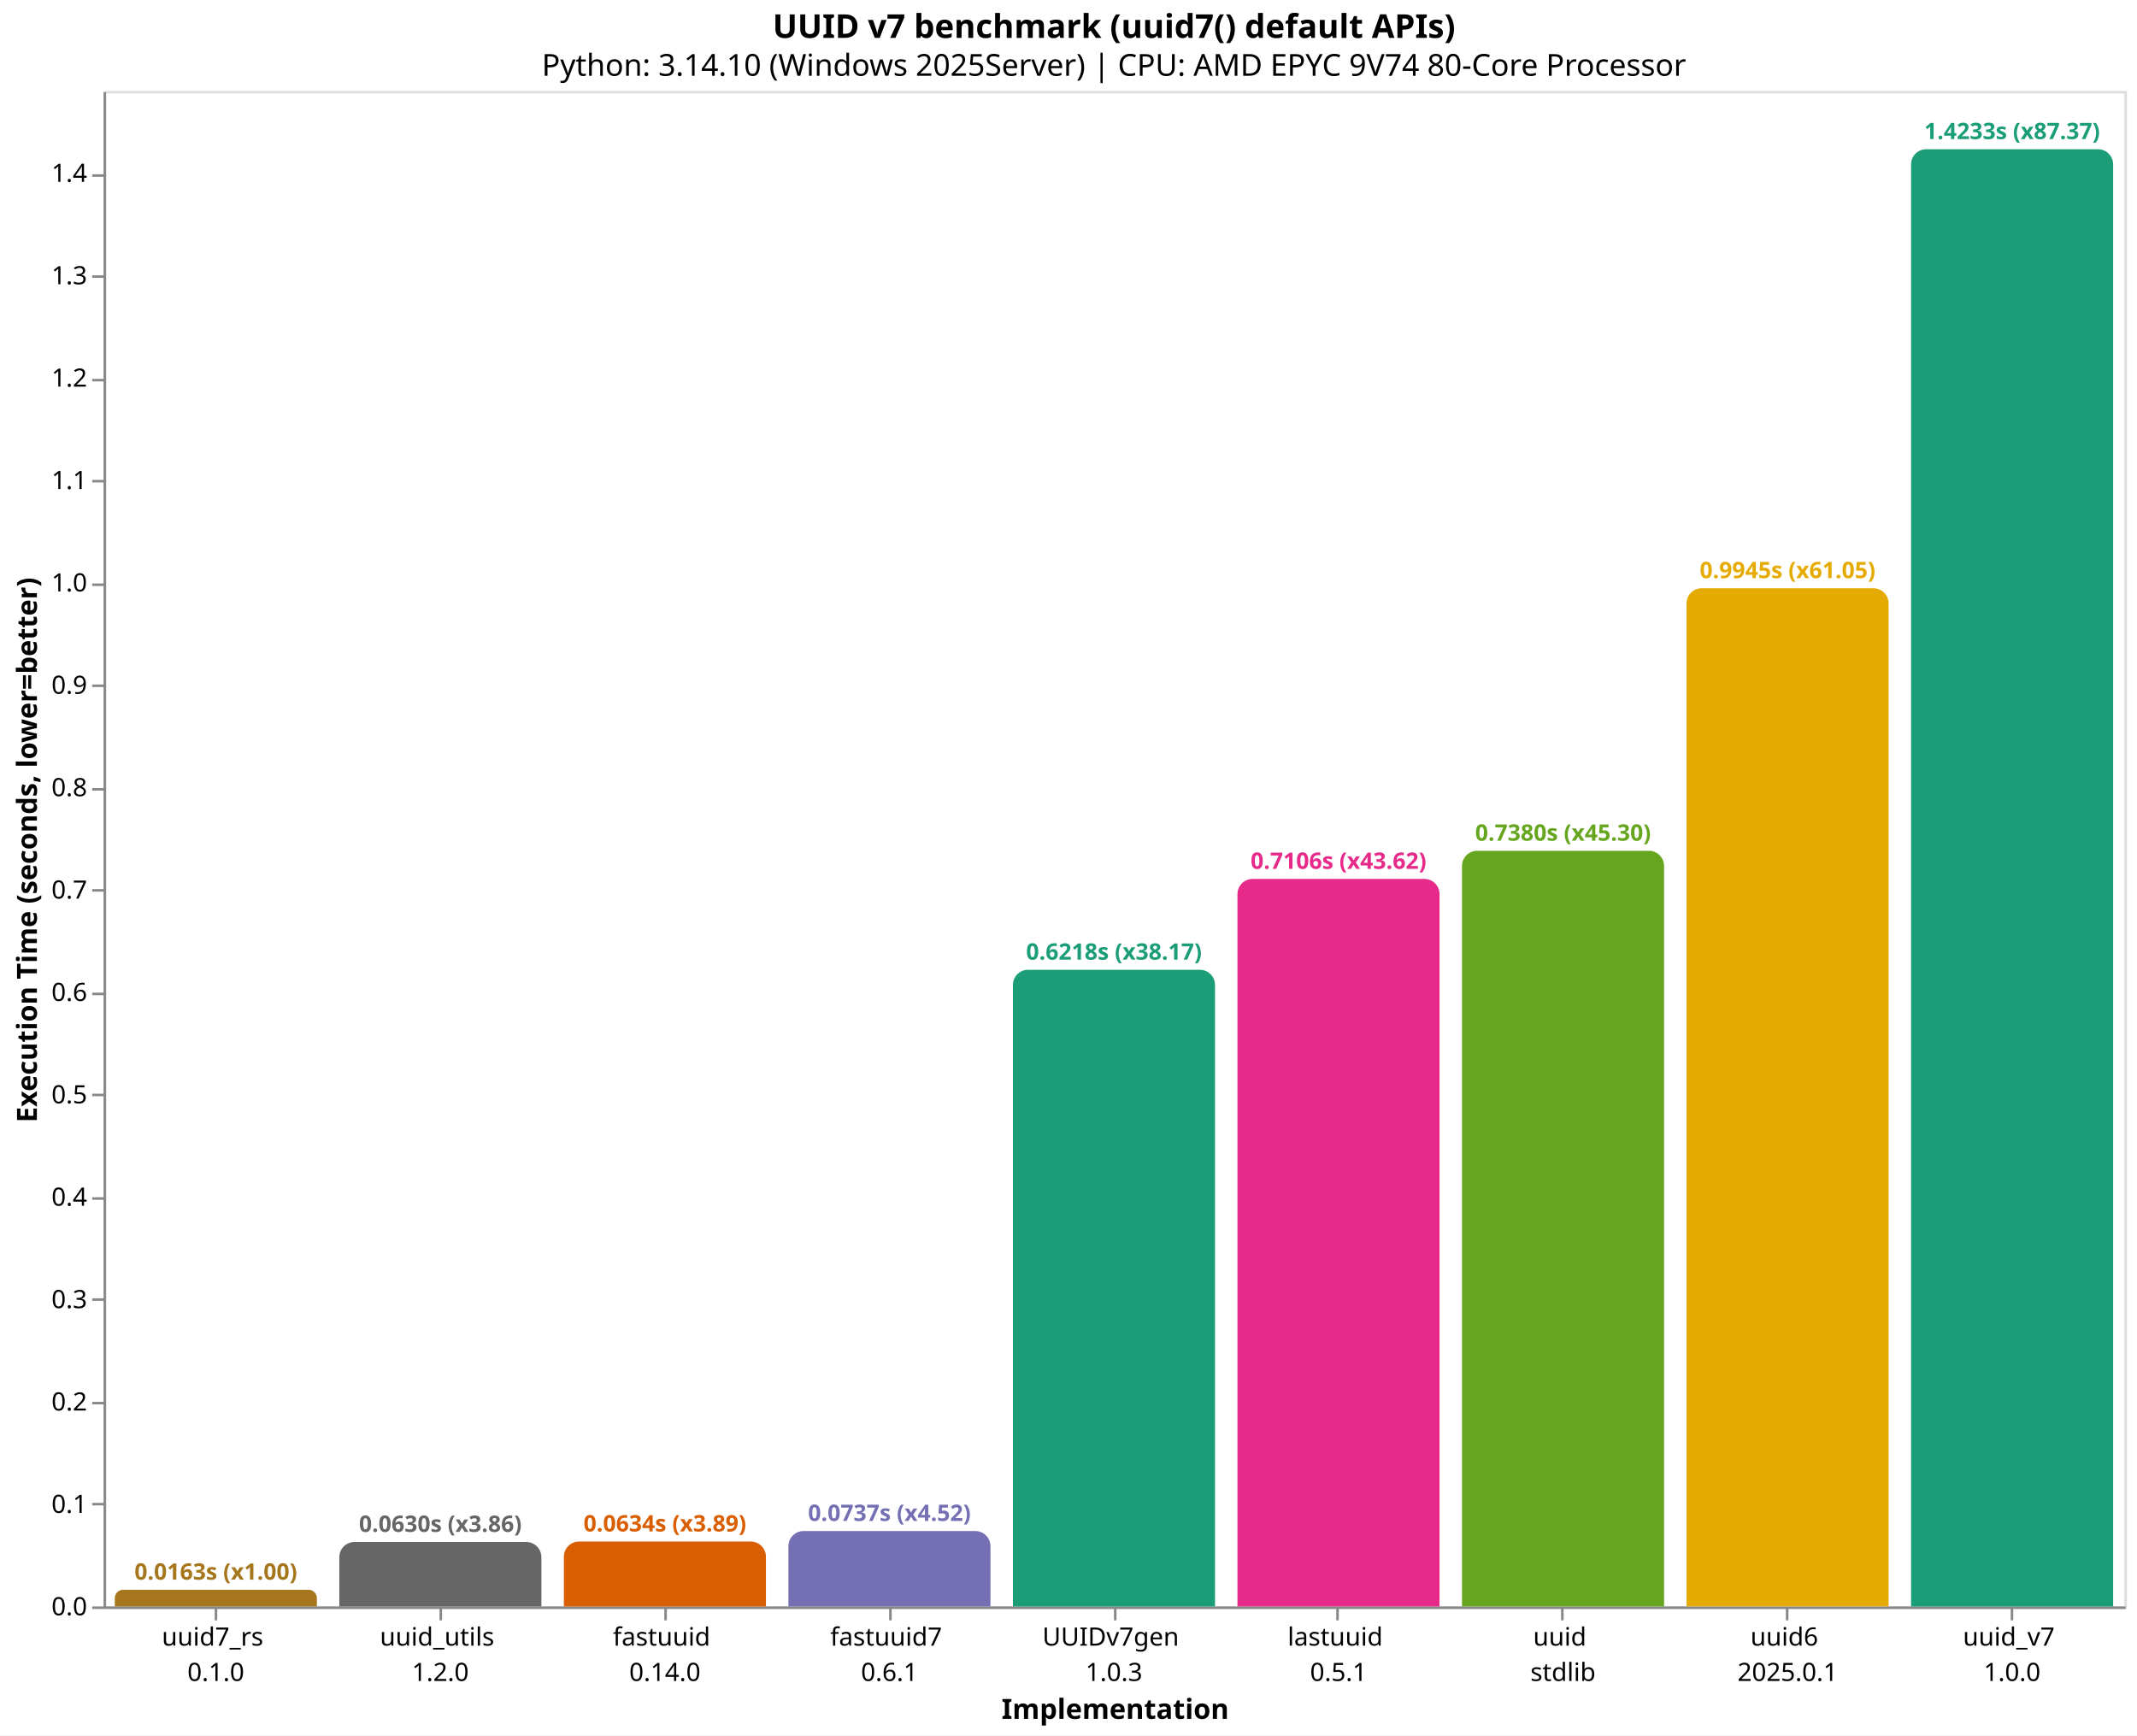
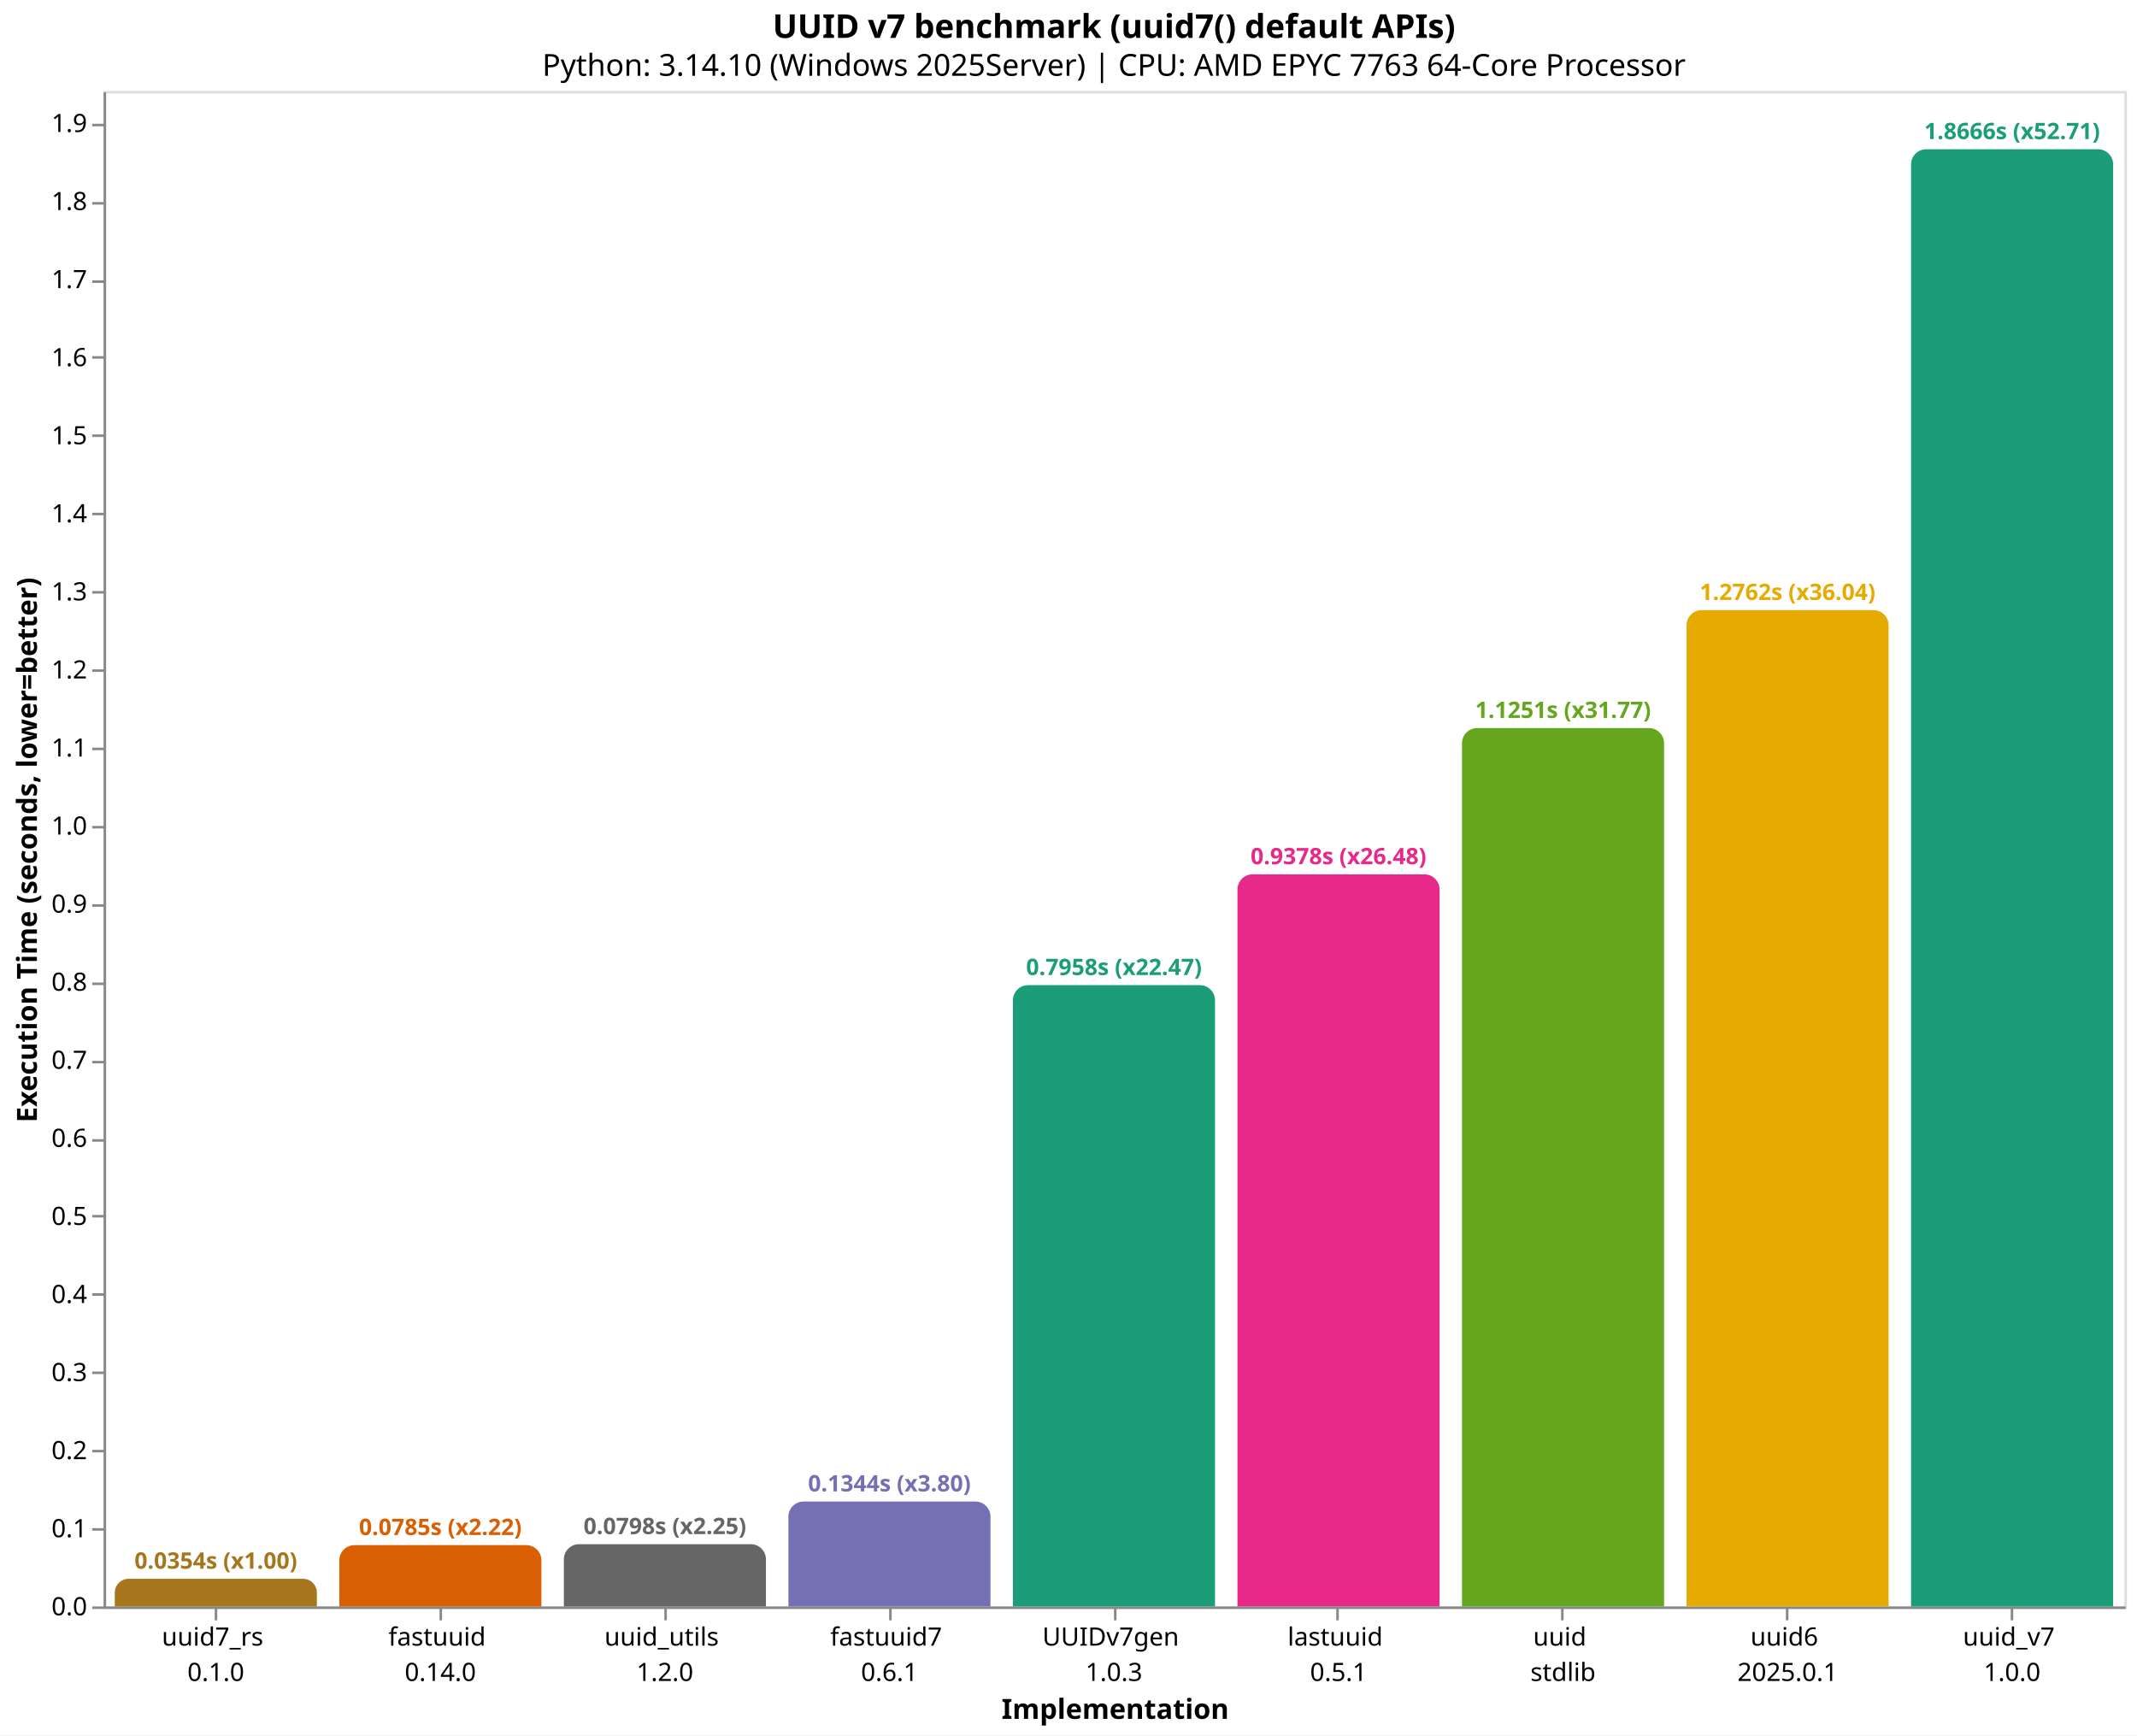
<svg xmlns="http://www.w3.org/2000/svg" version="1.1" class="marks" width="846" height="687" viewBox="0 0 846 687">
  <rect width="846" height="687" fill="white" />
  <g fill="none" stroke-miterlimit="10" transform="translate(41,36)">
    <g class="mark-group role-frame root" role="graphics-object" aria-roledescription="group mark container">
      <g transform="translate(0,0)">
        <path class="background" aria-hidden="true" d="M0.5,0.5h800v600h-800Z" stroke="#ddd" />
        <g>
-           <g class="mark-group role-axis" role="graphics-symbol" aria-roledescription="axis" aria-label="X-axis titled 'Implementation' for a discrete scale with 9 values: uuid7_rs&#10;0.1.0, uuid_utils&#10;1.2.0, fastuuid&#10;0.14.0, fastuuid7&#10;0.6.1, UUIDv7gen&#10;1.0.3, ending with uuid_v7&#10;1.0.0">
+           <g class="mark-group role-axis" role="graphics-symbol" aria-roledescription="axis" aria-label="X-axis titled 'Implementation' for a discrete scale with 9 values: uuid7_rs&#10;0.1.0, fastuuid&#10;0.14.0, uuid_utils&#10;1.2.0, fastuuid7&#10;0.6.1, UUIDv7gen&#10;1.0.3, ending with uuid_v7&#10;1.0.0">
            <g transform="translate(0.5,600.5)">
              <path class="background" aria-hidden="true" d="M0,0h0v0h0Z" pointer-events="none" />
              <g>
                <g class="mark-rule role-axis-tick" pointer-events="none">
                  <line transform="translate(44,0)" x2="0" y2="5" stroke="#888" stroke-width="1" opacity="1" />
                  <line transform="translate(133,0)" x2="0" y2="5" stroke="#888" stroke-width="1" opacity="1" />
                  <line transform="translate(222,0)" x2="0" y2="5" stroke="#888" stroke-width="1" opacity="1" />
                  <line transform="translate(311,0)" x2="0" y2="5" stroke="#888" stroke-width="1" opacity="1" />
                  <line transform="translate(400,0)" x2="0" y2="5" stroke="#888" stroke-width="1" opacity="1" />
                  <line transform="translate(488,0)" x2="0" y2="5" stroke="#888" stroke-width="1" opacity="1" />
                  <line transform="translate(577,0)" x2="0" y2="5" stroke="#888" stroke-width="1" opacity="1" />
                  <line transform="translate(666,0)" x2="0" y2="5" stroke="#888" stroke-width="1" opacity="1" />
                  <line transform="translate(755,0)" x2="0" y2="5" stroke="#888" stroke-width="1" opacity="1" />
                </g>
                <g class="mark-text role-axis-label" pointer-events="none">
                  <text text-anchor="middle" transform="translate(43.94444,15)" font-family="sans-serif" font-size="10px" fill="#000" opacity="1">
                    <tspan>uuid7_rs</tspan>
                    <tspan x="0" dy="14">0.1.0</tspan>
                  </text>
                  <text text-anchor="middle" transform="translate(132.8333,15)" font-family="sans-serif" font-size="10px" fill="#000" opacity="1">
+                     <tspan>fastuuid</tspan>
+                     <tspan x="0" dy="14">0.14.0</tspan>
+                   </text>
+                   <text text-anchor="middle" transform="translate(221.7222,15)" font-family="sans-serif" font-size="10px" fill="#000" opacity="1">
                    <tspan>uuid_utils</tspan>
                    <tspan x="0" dy="14">1.2.0</tspan>
-                   </text>
-                   <text text-anchor="middle" transform="translate(221.7222,15)" font-family="sans-serif" font-size="10px" fill="#000" opacity="1">
-                     <tspan>fastuuid</tspan>
-                     <tspan x="0" dy="14">0.14.0</tspan>
                  </text>
                  <text text-anchor="middle" transform="translate(310.6111,15)" font-family="sans-serif" font-size="10px" fill="#000" opacity="1">
                    <tspan>fastuuid7</tspan>
                    <tspan x="0" dy="14">0.6.1</tspan>
                  </text>
                  <text text-anchor="middle" transform="translate(399.5,15)" font-family="sans-serif" font-size="10px" fill="#000" opacity="1">
                    <tspan>UUIDv7gen</tspan>
                    <tspan x="0" dy="14">1.0.3</tspan>
                  </text>
                  <text text-anchor="middle" transform="translate(488.3889,15)" font-family="sans-serif" font-size="10px" fill="#000" opacity="1">
                    <tspan>lastuuid</tspan>
                    <tspan x="0" dy="14">0.5.1</tspan>
                  </text>
                  <text text-anchor="middle" transform="translate(577.2778,15)" font-family="sans-serif" font-size="10px" fill="#000" opacity="1">
                    <tspan>uuid</tspan>
                    <tspan x="0" dy="14">stdlib</tspan>
                  </text>
                  <text text-anchor="middle" transform="translate(666.1667,15)" font-family="sans-serif" font-size="10px" fill="#000" opacity="1">
                    <tspan>uuid6</tspan>
                    <tspan x="0" dy="14">2025.0.1</tspan>
                  </text>
                  <text text-anchor="middle" transform="translate(755.0556,15)" font-family="sans-serif" font-size="10px" fill="#000" opacity="1">
                    <tspan>uuid_v7</tspan>
                    <tspan x="0" dy="14">1.0.0</tspan>
                  </text>
                </g>
                <g class="mark-rule role-axis-domain" pointer-events="none">
                  <line transform="translate(0,0)" x2="800" y2="0" stroke="#888" stroke-width="1" opacity="1" />
                </g>
                <g class="mark-text role-axis-title" pointer-events="none">
                  <text text-anchor="middle" transform="translate(400,44)" font-family="sans-serif" font-size="11px" font-weight="bold" fill="#000" opacity="1">Implementation</text>
                </g>
              </g>
              <path class="foreground" aria-hidden="true" d="" pointer-events="none" display="none" />
            </g>
          </g>
-           <g class="mark-group role-axis" role="graphics-symbol" aria-roledescription="axis" aria-label="Y-axis titled 'Execution Time (seconds, lower=better)' for a linear scale with values from 0.0 to 1.5">
+           <g class="mark-group role-axis" role="graphics-symbol" aria-roledescription="axis" aria-label="Y-axis titled 'Execution Time (seconds, lower=better)' for a linear scale with values from 0.0 to 1.9">
            <g transform="translate(0.5,0.5)">
              <path class="background" aria-hidden="true" d="M0,0h0v0h0Z" pointer-events="none" />
              <g>
                <g class="mark-rule role-axis-tick" pointer-events="none">
                  <line transform="translate(0,600)" x2="-5" y2="0" stroke="#888" stroke-width="1" opacity="1" />
-                   <line transform="translate(0,559)" x2="-5" y2="0" stroke="#888" stroke-width="1" opacity="1" />
-                   <line transform="translate(0,519)" x2="-5" y2="0" stroke="#888" stroke-width="1" opacity="1" />
-                   <line transform="translate(0,478)" x2="-5" y2="0" stroke="#888" stroke-width="1" opacity="1" />
-                   <line transform="translate(0,438)" x2="-5" y2="0" stroke="#888" stroke-width="1" opacity="1" />
-                   <line transform="translate(0,397)" x2="-5" y2="0" stroke="#888" stroke-width="1" opacity="1" />
-                   <line transform="translate(0,357)" x2="-5" y2="0" stroke="#888" stroke-width="1" opacity="1" />
-                   <line transform="translate(0,316)" x2="-5" y2="0" stroke="#888" stroke-width="1" opacity="1" />
-                   <line transform="translate(0,276)" x2="-5" y2="0" stroke="#888" stroke-width="1" opacity="1" />
-                   <line transform="translate(0,235)" x2="-5" y2="0" stroke="#888" stroke-width="1" opacity="1" />
-                   <line transform="translate(0,195)" x2="-5" y2="0" stroke="#888" stroke-width="1" opacity="1" />
-                   <line transform="translate(0,154)" x2="-5" y2="0" stroke="#888" stroke-width="1" opacity="1" />
-                   <line transform="translate(0,114)" x2="-5" y2="0" stroke="#888" stroke-width="1" opacity="1" />
-                   <line transform="translate(0,73)" x2="-5" y2="0" stroke="#888" stroke-width="1" opacity="1" />
-                   <line transform="translate(0,33)" x2="-5" y2="0" stroke="#888" stroke-width="1" opacity="1" />
+                   <line transform="translate(0,569)" x2="-5" y2="0" stroke="#888" stroke-width="1" opacity="1" />
+                   <line transform="translate(0,538)" x2="-5" y2="0" stroke="#888" stroke-width="1" opacity="1" />
+                   <line transform="translate(0,507)" x2="-5" y2="0" stroke="#888" stroke-width="1" opacity="1" />
+                   <line transform="translate(0,476)" x2="-5" y2="0" stroke="#888" stroke-width="1" opacity="1" />
+                   <line transform="translate(0,445)" x2="-5" y2="0" stroke="#888" stroke-width="1" opacity="1" />
+                   <line transform="translate(0,415)" x2="-5" y2="0" stroke="#888" stroke-width="1" opacity="1" />
+                   <line transform="translate(0,384)" x2="-5" y2="0" stroke="#888" stroke-width="1" opacity="1" />
+                   <line transform="translate(0,353)" x2="-5" y2="0" stroke="#888" stroke-width="1" opacity="1" />
+                   <line transform="translate(0,322)" x2="-5" y2="0" stroke="#888" stroke-width="1" opacity="1" />
+                   <line transform="translate(0,291)" x2="-5" y2="0" stroke="#888" stroke-width="1" opacity="1" />
+                   <line transform="translate(0,260)" x2="-5" y2="0" stroke="#888" stroke-width="1" opacity="1" />
+                   <line transform="translate(0,229)" x2="-5" y2="0" stroke="#888" stroke-width="1" opacity="1" />
+                   <line transform="translate(0,198)" x2="-5" y2="0" stroke="#888" stroke-width="1" opacity="1" />
+                   <line transform="translate(0,167)" x2="-5" y2="0" stroke="#888" stroke-width="1" opacity="1" />
+                   <line transform="translate(0,136)" x2="-5" y2="0" stroke="#888" stroke-width="1" opacity="1" />
+                   <line transform="translate(0,105)" x2="-5" y2="0" stroke="#888" stroke-width="1" opacity="1" />
+                   <line transform="translate(0,75)" x2="-5" y2="0" stroke="#888" stroke-width="1" opacity="1" />
+                   <line transform="translate(0,44)" x2="-5" y2="0" stroke="#888" stroke-width="1" opacity="1" />
+                   <line transform="translate(0,13)" x2="-5" y2="0" stroke="#888" stroke-width="1" opacity="1" />
                </g>
                <g class="mark-text role-axis-label" pointer-events="none">
                  <text text-anchor="end" transform="translate(-7,603)" font-family="sans-serif" font-size="10px" fill="#000" opacity="1">0.0</text>
-                   <text text-anchor="end" transform="translate(-7,562.4647)" font-family="sans-serif" font-size="10px" fill="#000" opacity="1">0.1</text>
-                   <text text-anchor="end" transform="translate(-7,521.9294)" font-family="sans-serif" font-size="10px" fill="#000" opacity="1">0.2</text>
-                   <text text-anchor="end" transform="translate(-7,481.394)" font-family="sans-serif" font-size="10px" fill="#000" opacity="1">0.3</text>
-                   <text text-anchor="end" transform="translate(-7,440.8587)" font-family="sans-serif" font-size="10px" fill="#000" opacity="1">0.4</text>
-                   <text text-anchor="end" transform="translate(-7,400.3234)" font-family="sans-serif" font-size="10px" fill="#000" opacity="1">0.5</text>
-                   <text text-anchor="end" transform="translate(-7,359.7881)" font-family="sans-serif" font-size="10px" fill="#000" opacity="1">0.6</text>
-                   <text text-anchor="end" transform="translate(-7,319.2527)" font-family="sans-serif" font-size="10px" fill="#000" opacity="1">0.7</text>
-                   <text text-anchor="end" transform="translate(-7,278.7174)" font-family="sans-serif" font-size="10px" fill="#000" opacity="1">0.8</text>
-                   <text text-anchor="end" transform="translate(-7,238.1821)" font-family="sans-serif" font-size="10px" fill="#000" opacity="1">0.9</text>
-                   <text text-anchor="end" transform="translate(-7,197.6468)" font-family="sans-serif" font-size="10px" fill="#000" opacity="1">1.0</text>
-                   <text text-anchor="end" transform="translate(-7,157.1114)" font-family="sans-serif" font-size="10px" fill="#000" opacity="1">1.1</text>
-                   <text text-anchor="end" transform="translate(-7,116.5761)" font-family="sans-serif" font-size="10px" fill="#000" opacity="1">1.2</text>
-                   <text text-anchor="end" transform="translate(-7,76.0408)" font-family="sans-serif" font-size="10px" fill="#000" opacity="1">1.3</text>
-                   <text text-anchor="end" transform="translate(-7,35.50548)" font-family="sans-serif" font-size="10px" fill="#000" opacity="1">1.4</text>
+                   <text text-anchor="end" transform="translate(-7,572.0921)" font-family="sans-serif" font-size="10px" fill="#000" opacity="1">0.1</text>
+                   <text text-anchor="end" transform="translate(-7,541.1841)" font-family="sans-serif" font-size="10px" fill="#000" opacity="1">0.2</text>
+                   <text text-anchor="end" transform="translate(-7,510.2762)" font-family="sans-serif" font-size="10px" fill="#000" opacity="1">0.3</text>
+                   <text text-anchor="end" transform="translate(-7,479.3683)" font-family="sans-serif" font-size="10px" fill="#000" opacity="1">0.4</text>
+                   <text text-anchor="end" transform="translate(-7,448.4604)" font-family="sans-serif" font-size="10px" fill="#000" opacity="1">0.5</text>
+                   <text text-anchor="end" transform="translate(-7,417.5524)" font-family="sans-serif" font-size="10px" fill="#000" opacity="1">0.6</text>
+                   <text text-anchor="end" transform="translate(-7,386.6445)" font-family="sans-serif" font-size="10px" fill="#000" opacity="1">0.7</text>
+                   <text text-anchor="end" transform="translate(-7,355.7366)" font-family="sans-serif" font-size="10px" fill="#000" opacity="1">0.8</text>
+                   <text text-anchor="end" transform="translate(-7,324.8286)" font-family="sans-serif" font-size="10px" fill="#000" opacity="1">0.9</text>
+                   <text text-anchor="end" transform="translate(-7,293.9207)" font-family="sans-serif" font-size="10px" fill="#000" opacity="1">1.0</text>
+                   <text text-anchor="end" transform="translate(-7,263.0128)" font-family="sans-serif" font-size="10px" fill="#000" opacity="1">1.1</text>
+                   <text text-anchor="end" transform="translate(-7,232.1049)" font-family="sans-serif" font-size="10px" fill="#000" opacity="1">1.2</text>
+                   <text text-anchor="end" transform="translate(-7,201.1969)" font-family="sans-serif" font-size="10px" fill="#000" opacity="1">1.3</text>
+                   <text text-anchor="end" transform="translate(-7,170.289)" font-family="sans-serif" font-size="10px" fill="#000" opacity="1">1.4</text>
+                   <text text-anchor="end" transform="translate(-7,139.3811)" font-family="sans-serif" font-size="10px" fill="#000" opacity="1">1.5</text>
+                   <text text-anchor="end" transform="translate(-7,108.4731)" font-family="sans-serif" font-size="10px" fill="#000" opacity="1">1.6</text>
+                   <text text-anchor="end" transform="translate(-7,77.56521)" font-family="sans-serif" font-size="10px" fill="#000" opacity="1">1.7</text>
+                   <text text-anchor="end" transform="translate(-7,46.65728)" font-family="sans-serif" font-size="10px" fill="#000" opacity="1">1.8</text>
+                   <text text-anchor="end" transform="translate(-7,15.74935)" font-family="sans-serif" font-size="10px" fill="#000" opacity="1">1.9</text>
                </g>
                <g class="mark-rule role-axis-domain" pointer-events="none">
                  <line transform="translate(0,600)" x2="0" y2="-600" stroke="#888" stroke-width="1" opacity="1" />
                </g>
                <g class="mark-text role-axis-title" pointer-events="none">
                  <text text-anchor="middle" transform="translate(-24.90137,300) rotate(-90) translate(0,-2)" font-family="sans-serif" font-size="11px" font-weight="bold" fill="#000" opacity="1">Execution Time (seconds, lower=better)</text>
                </g>
              </g>
              <path class="foreground" aria-hidden="true" d="" pointer-events="none" display="none" />
            </g>
          </g>
          <g class="mark-group role-scope" role="graphics-object" aria-roledescription="group mark container">
-             <g transform="translate(4.444444,593.3966)">
-               <path class="background" aria-hidden="true" d="M3.302,0L76.698,0C78.521,0,80,1.479,80,3.302L80,6.603C80,6.603,80,6.603,80,6.603L0,6.603C0,6.603,0,6.603,0,6.603L0,3.302C0,1.479,1.479,0,3.302,0Z" />
+             <g transform="translate(4.444444,589.0555)">
+               <path class="background" aria-hidden="true" d="M5.472,0L74.528,0C77.548,0,80,2.452,80,5.472L80,10.945C80,10.945,80,10.945,80,10.945L0,10.945C0,10.945,0,10.945,0,10.945L0,5.472C0,2.452,2.452,0,5.472,0Z" />
              <g clip-path="url(#clip1)">
                <g class="mark-group role-scope" role="graphics-object" aria-roledescription="group mark container">
-                   <g transform="translate(0,-593.3966)">
-                     <path class="background" aria-hidden="true" d="M0,0h80v0h-80Z" />
-                     <g>
-                       <g class="mark-rect role-mark layer_0_marks" role="graphics-object" aria-roledescription="rect mark container">
-                         <path aria-label="Implementation: uuid7_rs&#10;0.1.0; Execution Time (seconds, lower=better): 0.0162906; implementation: uuid7_rs; Execution Time (s): 0.0163; Slowdown: 1.00" role="graphics-symbol" aria-roledescription="bar" d="M0,593.397h80v6.603h-80Z" fill="#a6761d" />
-                       </g>
-                     </g>
-                     <path class="foreground" aria-hidden="true" d="" display="none" />
-                   </g>
-                 </g>
-               </g>
-               <path class="foreground" aria-hidden="true" d="" display="none" />
-             </g>
-             <g transform="translate(93.33333,574.482)">
-               <path class="background" aria-hidden="true" d="M6,0L74,0C77.311,0,80,2.689,80,6L80,25.518C80,25.518,80,25.518,80,25.518L0,25.518C0,25.518,0,25.518,0,25.518L0,6C0,2.689,2.689,0,6,0Z" />
+                   <g transform="translate(0,-589.0555)">
+                     <path class="background" aria-hidden="true" d="M0,0h80v0h-80Z" />
+                     <g>
+                       <g class="mark-rect role-mark layer_0_marks" role="graphics-object" aria-roledescription="rect mark container">
+                         <path aria-label="Implementation: uuid7_rs&#10;0.1.0; Execution Time (seconds, lower=better): 0.0354101; implementation: uuid7_rs; Execution Time (s): 0.0354; Slowdown: 1.00" role="graphics-symbol" aria-roledescription="bar" d="M0,589.055h80v10.945h-80Z" fill="#a6761d" />
+                       </g>
+                     </g>
+                     <path class="foreground" aria-hidden="true" d="" display="none" />
+                   </g>
+                 </g>
+               </g>
+               <path class="foreground" aria-hidden="true" d="" display="none" />
+             </g>
+             <g transform="translate(93.33333,575.7261)">
+               <path class="background" aria-hidden="true" d="M6,0L74,0C77.311,0,80,2.689,80,6L80,24.274C80,24.274,80,24.274,80,24.274L0,24.274C0,24.274,0,24.274,0,24.274L0,6C0,2.689,2.689,0,6,0Z" />
              <g clip-path="url(#clip2)">
                <g class="mark-group role-scope" role="graphics-object" aria-roledescription="group mark container">
-                   <g transform="translate(0,-574.482)">
-                     <path class="background" aria-hidden="true" d="M0,0h80v0h-80Z" />
-                     <g>
-                       <g class="mark-rect role-mark layer_0_marks" role="graphics-object" aria-roledescription="rect mark container">
-                         <path aria-label="Implementation: uuid_utils&#10;1.2.0; Execution Time (seconds, lower=better): 0.0629526; implementation: uuid_utils; Execution Time (s): 0.0630; Slowdown: 3.86" role="graphics-symbol" aria-roledescription="bar" d="M0,574.482h80v25.518h-80Z" fill="#666666" />
-                       </g>
-                     </g>
-                     <path class="foreground" aria-hidden="true" d="" display="none" />
-                   </g>
-                 </g>
-               </g>
-               <path class="foreground" aria-hidden="true" d="" display="none" />
-             </g>
-             <g transform="translate(182.2222,574.3034)">
-               <path class="background" aria-hidden="true" d="M6,0L74,0C77.311,0,80,2.689,80,6L80,25.697C80,25.697,80,25.697,80,25.697L0,25.697C0,25.697,0,25.697,0,25.697L0,6C0,2.689,2.689,0,6,0Z" />
+                   <g transform="translate(0,-575.7261)">
+                     <path class="background" aria-hidden="true" d="M0,0h80v0h-80Z" />
+                     <g>
+                       <g class="mark-rect role-mark layer_0_marks" role="graphics-object" aria-roledescription="rect mark container">
+                         <path aria-label="Implementation: fastuuid&#10;0.14.0; Execution Time (seconds, lower=better): 0.078536; implementation: fastuuid; Execution Time (s): 0.0785; Slowdown: 2.22" role="graphics-symbol" aria-roledescription="bar" d="M0,575.726h80v24.274h-80Z" fill="#d95f02" />
+                       </g>
+                     </g>
+                     <path class="foreground" aria-hidden="true" d="" display="none" />
+                   </g>
+                 </g>
+               </g>
+               <path class="foreground" aria-hidden="true" d="" display="none" />
+             </g>
+             <g transform="translate(182.2222,575.3498)">
+               <path class="background" aria-hidden="true" d="M6,0L74,0C77.311,0,80,2.689,80,6L80,24.65C80,24.65,80,24.65,80,24.65L0,24.65C0,24.65,0,24.65,0,24.65L0,6C0,2.689,2.689,0,6,0Z" />
              <g clip-path="url(#clip3)">
                <g class="mark-group role-scope" role="graphics-object" aria-roledescription="group mark container">
-                   <g transform="translate(0,-574.3034)">
-                     <path class="background" aria-hidden="true" d="M0,0h80v0h-80Z" />
-                     <g>
-                       <g class="mark-rect role-mark layer_0_marks" role="graphics-object" aria-roledescription="rect mark container">
-                         <path aria-label="Implementation: fastuuid&#10;0.14.0; Execution Time (seconds, lower=better): 0.0633932; implementation: fastuuid; Execution Time (s): 0.0634; Slowdown: 3.89" role="graphics-symbol" aria-roledescription="bar" d="M0,574.303h80v25.697h-80Z" fill="#d95f02" />
-                       </g>
-                     </g>
-                     <path class="foreground" aria-hidden="true" d="" display="none" />
-                   </g>
-                 </g>
-               </g>
-               <path class="foreground" aria-hidden="true" d="" display="none" />
-             </g>
-             <g transform="translate(271.1111,570.1425)">
-               <path class="background" aria-hidden="true" d="M6,0L74,0C77.311,0,80,2.689,80,6L80,29.858C80,29.858,80,29.858,80,29.858L0,29.858C0,29.858,0,29.858,0,29.858L0,6C0,2.689,2.689,0,6,0Z" />
+                   <g transform="translate(0,-575.3498)">
+                     <path class="background" aria-hidden="true" d="M0,0h80v0h-80Z" />
+                     <g>
+                       <g class="mark-rect role-mark layer_0_marks" role="graphics-object" aria-roledescription="rect mark container">
+                         <path aria-label="Implementation: uuid_utils&#10;1.2.0; Execution Time (seconds, lower=better): 0.0797538; implementation: uuid_utils; Execution Time (s): 0.0798; Slowdown: 2.25" role="graphics-symbol" aria-roledescription="bar" d="M0,575.35h80v24.65h-80Z" fill="#666666" />
+                       </g>
+                     </g>
+                     <path class="foreground" aria-hidden="true" d="" display="none" />
+                   </g>
+                 </g>
+               </g>
+               <path class="foreground" aria-hidden="true" d="" display="none" />
+             </g>
+             <g transform="translate(271.1111,558.4585)">
+               <path class="background" aria-hidden="true" d="M6,0L74,0C77.311,0,80,2.689,80,6L80,41.541C80,41.541,80,41.541,80,41.541L0,41.541C0,41.541,0,41.541,0,41.541L0,6C0,2.689,2.689,0,6,0Z" />
              <g clip-path="url(#clip4)">
                <g class="mark-group role-scope" role="graphics-object" aria-roledescription="group mark container">
-                   <g transform="translate(0,-570.1425)">
-                     <path class="background" aria-hidden="true" d="M0,0h80v0h-80Z" />
-                     <g>
-                       <g class="mark-rect role-mark layer_0_marks" role="graphics-object" aria-roledescription="rect mark container">
-                         <path aria-label="Implementation: fastuuid7&#10;0.6.1; Execution Time (seconds, lower=better): 0.0736581; implementation: fastuuid7; Execution Time (s): 0.0737; Slowdown: 4.52" role="graphics-symbol" aria-roledescription="bar" d="M0,570.142h80v29.858h-80Z" fill="#7570b3" />
-                       </g>
-                     </g>
-                     <path class="foreground" aria-hidden="true" d="" display="none" />
-                   </g>
-                 </g>
-               </g>
-               <path class="foreground" aria-hidden="true" d="" display="none" />
-             </g>
-             <g transform="translate(360,347.9379)">
-               <path class="background" aria-hidden="true" d="M6,0L74,0C77.311,0,80,2.689,80,6L80,252.062C80,252.062,80,252.062,80,252.062L0,252.062C0,252.062,0,252.062,0,252.062L0,6C0,2.689,2.689,0,6,0Z" />
+                   <g transform="translate(0,-558.4585)">
+                     <path class="background" aria-hidden="true" d="M0,0h80v0h-80Z" />
+                     <g>
+                       <g class="mark-rect role-mark layer_0_marks" role="graphics-object" aria-roledescription="rect mark container">
+                         <path aria-label="Implementation: fastuuid7&#10;0.6.1; Execution Time (seconds, lower=better): 0.134404; implementation: fastuuid7; Execution Time (s): 0.1344; Slowdown: 3.80" role="graphics-symbol" aria-roledescription="bar" d="M0,558.459h80v41.541h-80Z" fill="#7570b3" />
+                       </g>
+                     </g>
+                     <path class="foreground" aria-hidden="true" d="" display="none" />
+                   </g>
+                 </g>
+               </g>
+               <path class="foreground" aria-hidden="true" d="" display="none" />
+             </g>
+             <g transform="translate(360,354.0265)">
+               <path class="background" aria-hidden="true" d="M6,0L74,0C77.311,0,80,2.689,80,6L80,245.973C80,245.973,80,245.973,80,245.973L0,245.973C0,245.973,0,245.973,0,245.973L0,6C0,2.689,2.689,0,6,0Z" />
              <g clip-path="url(#clip5)">
                <g class="mark-group role-scope" role="graphics-object" aria-roledescription="group mark container">
-                   <g transform="translate(0,-347.9379)">
-                     <path class="background" aria-hidden="true" d="M0,0h80v0h-80Z" />
-                     <g>
-                       <g class="mark-rect role-mark layer_0_marks" role="graphics-object" aria-roledescription="rect mark container">
-                         <path aria-label="Implementation: UUIDv7gen&#10;1.0.3; Execution Time (seconds, lower=better): 0.6218332; implementation: UUIDv7gen; Execution Time (s): 0.6218; Slowdown: 38.17" role="graphics-symbol" aria-roledescription="bar" d="M0,347.938h80v252.062h-80Z" fill="#1b9e77" />
-                       </g>
-                     </g>
-                     <path class="foreground" aria-hidden="true" d="" display="none" />
-                   </g>
-                 </g>
-               </g>
-               <path class="foreground" aria-hidden="true" d="" display="none" />
-             </g>
-             <g transform="translate(448.8889,311.9753)">
-               <path class="background" aria-hidden="true" d="M6,0L74,0C77.311,0,80,2.689,80,6L80,288.025C80,288.025,80,288.025,80,288.025L0,288.025C0,288.025,0,288.025,0,288.025L0,6C0,2.689,2.689,0,6,0Z" />
+                   <g transform="translate(0,-354.0265)">
+                     <path class="background" aria-hidden="true" d="M0,0h80v0h-80Z" />
+                     <g>
+                       <g class="mark-rect role-mark layer_0_marks" role="graphics-object" aria-roledescription="rect mark container">
+                         <path aria-label="Implementation: UUIDv7gen&#10;1.0.3; Execution Time (seconds, lower=better): 0.7958264; implementation: UUIDv7gen; Execution Time (s): 0.7958; Slowdown: 22.47" role="graphics-symbol" aria-roledescription="bar" d="M0,354.027h80v245.973h-80Z" fill="#1b9e77" />
+                       </g>
+                     </g>
+                     <path class="foreground" aria-hidden="true" d="" display="none" />
+                   </g>
+                 </g>
+               </g>
+               <path class="foreground" aria-hidden="true" d="" display="none" />
+             </g>
+             <g transform="translate(448.8889,310.1516)">
+               <path class="background" aria-hidden="true" d="M6,0L74,0C77.311,0,80,2.689,80,6L80,289.848C80,289.848,80,289.848,80,289.848L0,289.848C0,289.848,0,289.848,0,289.848L0,6C0,2.689,2.689,0,6,0Z" />
              <g clip-path="url(#clip6)">
                <g class="mark-group role-scope" role="graphics-object" aria-roledescription="group mark container">
-                   <g transform="translate(0,-311.9753)">
-                     <path class="background" aria-hidden="true" d="M0,0h80v0h-80Z" />
-                     <g>
-                       <g class="mark-rect role-mark layer_0_marks" role="graphics-object" aria-roledescription="rect mark container">
-                         <path aria-label="Implementation: lastuuid&#10;0.5.1; Execution Time (seconds, lower=better): 0.7105524; implementation: lastuuid; Execution Time (s): 0.7106; Slowdown: 43.62" role="graphics-symbol" aria-roledescription="bar" d="M0,311.975h80v288.025h-80Z" fill="#e7298a" />
-                       </g>
-                     </g>
-                     <path class="foreground" aria-hidden="true" d="" display="none" />
-                   </g>
-                 </g>
-               </g>
-               <path class="foreground" aria-hidden="true" d="" display="none" />
-             </g>
-             <g transform="translate(537.7778,300.8346)">
-               <path class="background" aria-hidden="true" d="M6,0L74,0C77.311,0,80,2.689,80,6L80,299.165C80,299.165,80,299.165,80,299.165L0,299.165C0,299.165,0,299.165,0,299.165L0,6C0,2.689,2.689,0,6,0Z" />
+                   <g transform="translate(0,-310.1516)">
+                     <path class="background" aria-hidden="true" d="M0,0h80v0h-80Z" />
+                     <g>
+                       <g class="mark-rect role-mark layer_0_marks" role="graphics-object" aria-roledescription="rect mark container">
+                         <path aria-label="Implementation: lastuuid&#10;0.5.1; Execution Time (seconds, lower=better): 0.93778; implementation: lastuuid; Execution Time (s): 0.9378; Slowdown: 26.48" role="graphics-symbol" aria-roledescription="bar" d="M0,310.152h80v289.848h-80Z" fill="#e7298a" />
+                       </g>
+                     </g>
+                     <path class="foreground" aria-hidden="true" d="" display="none" />
+                   </g>
+                 </g>
+               </g>
+               <path class="foreground" aria-hidden="true" d="" display="none" />
+             </g>
+             <g transform="translate(537.7778,252.2435)">
+               <path class="background" aria-hidden="true" d="M6,0L74,0C77.311,0,80,2.689,80,6L80,347.756C80,347.756,80,347.756,80,347.756L0,347.756C0,347.756,0,347.756,0,347.756L0,6C0,2.689,2.689,0,6,0Z" />
              <g clip-path="url(#clip7)">
                <g class="mark-group role-scope" role="graphics-object" aria-roledescription="group mark container">
-                   <g transform="translate(0,-300.8346)">
-                     <path class="background" aria-hidden="true" d="M0,0h80v0h-80Z" />
-                     <g>
-                       <g class="mark-rect role-mark layer_0_marks" role="graphics-object" aria-roledescription="rect mark container">
-                         <path aria-label="Implementation: uuid&#10;stdlib; Execution Time (seconds, lower=better): 0.7380363; implementation: uuid; Execution Time (s): 0.7380; Slowdown: 45.30" role="graphics-symbol" aria-roledescription="bar" d="M0,300.835h80v299.165h-80Z" fill="#66a61e" />
-                       </g>
-                     </g>
-                     <path class="foreground" aria-hidden="true" d="" display="none" />
-                   </g>
-                 </g>
-               </g>
-               <path class="foreground" aria-hidden="true" d="" display="none" />
-             </g>
-             <g transform="translate(626.6667,196.8925)">
-               <path class="background" aria-hidden="true" d="M6,0L74,0C77.311,0,80,2.689,80,6L80,403.107C80,403.107,80,403.107,80,403.107L0,403.107C0,403.107,0,403.107,0,403.107L0,6C0,2.689,2.689,0,6,0Z" />
+                   <g transform="translate(0,-252.2435)">
+                     <path class="background" aria-hidden="true" d="M0,0h80v0h-80Z" />
+                     <g>
+                       <g class="mark-rect role-mark layer_0_marks" role="graphics-object" aria-roledescription="rect mark container">
+                         <path aria-label="Implementation: uuid&#10;stdlib; Execution Time (seconds, lower=better): 1.1251368; implementation: uuid; Execution Time (s): 1.1251; Slowdown: 31.77" role="graphics-symbol" aria-roledescription="bar" d="M0,252.244h80v347.756h-80Z" fill="#66a61e" />
+                       </g>
+                     </g>
+                     <path class="foreground" aria-hidden="true" d="" display="none" />
+                   </g>
+                 </g>
+               </g>
+               <path class="foreground" aria-hidden="true" d="" display="none" />
+             </g>
+             <g transform="translate(626.6667,205.544)">
+               <path class="background" aria-hidden="true" d="M6,0L74,0C77.311,0,80,2.689,80,6L80,394.456C80,394.456,80,394.456,80,394.456L0,394.456C0,394.456,0,394.456,0,394.456L0,6C0,2.689,2.689,0,6,0Z" />
              <g clip-path="url(#clip8)">
                <g class="mark-group role-scope" role="graphics-object" aria-roledescription="group mark container">
-                   <g transform="translate(0,-196.8925)">
-                     <path class="background" aria-hidden="true" d="M0,0h80v0h-80Z" />
-                     <g>
-                       <g class="mark-rect role-mark layer_0_marks" role="graphics-object" aria-roledescription="rect mark container">
-                         <path aria-label="Implementation: uuid6&#10;2025.0.1; Execution Time (seconds, lower=better): 0.9944598; implementation: uuid6; Execution Time (s): 0.9945; Slowdown: 61.05" role="graphics-symbol" aria-roledescription="bar" d="M0,196.893h80v403.107h-80Z" fill="#e6ab02" />
+                   <g transform="translate(0,-205.544)">
+                     <path class="background" aria-hidden="true" d="M0,0h80v0h-80Z" />
+                     <g>
+                       <g class="mark-rect role-mark layer_0_marks" role="graphics-object" aria-roledescription="rect mark container">
+                         <path aria-label="Implementation: uuid6&#10;2025.0.1; Execution Time (seconds, lower=better): 1.276229; implementation: uuid6; Execution Time (s): 1.2762; Slowdown: 36.04" role="graphics-symbol" aria-roledescription="bar" d="M0,205.544h80v394.456h-80Z" fill="#e6ab02" />
                      </g>
                    </g>
                    <path class="foreground" aria-hidden="true" d="" display="none" />
                  </g>
                </g>
              </g>
              <path class="foreground" aria-hidden="true" d="" display="none" />
            </g>
            <g transform="translate(715.5556,23.07692)">
              <path class="background" aria-hidden="true" d="M6,0L74,0C77.311,0,80,2.689,80,6L80,576.923C80,576.923,80,576.923,80,576.923L0,576.923C0,576.923,0,576.923,0,576.923L0,6C0,2.689,2.689,0,6,0Z" />
              <g clip-path="url(#clip9)">
                <g class="mark-group role-scope" role="graphics-object" aria-roledescription="group mark container">
                  <g transform="translate(0,-23.07692)">
                    <path class="background" aria-hidden="true" d="M0,0h80v0h-80Z" />
                    <g>
                      <g class="mark-rect role-mark layer_0_marks" role="graphics-object" aria-roledescription="rect mark container">
-                         <path aria-label="Implementation: uuid_v7&#10;1.0.0; Execution Time (seconds, lower=better): 1.4232601; implementation: uuid_v7; Execution Time (s): 1.4233; Slowdown: 87.37" role="graphics-symbol" aria-roledescription="bar" d="M0,23.077h80v576.923h-80Z" fill="#1b9e77" />
+                         <path aria-label="Implementation: uuid_v7&#10;1.0.0; Execution Time (seconds, lower=better): 1.866586; implementation: uuid_v7; Execution Time (s): 1.8666; Slowdown: 52.71" role="graphics-symbol" aria-roledescription="bar" d="M0,23.077h80v576.923h-80Z" fill="#1b9e77" />
                      </g>
                    </g>
                    <path class="foreground" aria-hidden="true" d="" display="none" />
                  </g>
                </g>
              </g>
              <path class="foreground" aria-hidden="true" d="" display="none" />
            </g>
          </g>
          <g class="mark-text role-mark layer_1_marks" role="graphics-object" aria-roledescription="text mark container">
-             <text aria-label="Implementation: uuid7_rs&#10;0.1.0; Execution Time (seconds, lower=better): 0.0162906; implementation: uuid7_rs; label: 0.0163s (x1.00); Execution Time (s): 0.0163; Slowdown: 1.00" role="graphics-symbol" aria-roledescription="text mark" text-anchor="middle" transform="translate(44.44444,589.3966)" font-family="sans-serif" font-size="9px" font-weight="bold" fill="#a6761d">0.0163s (x1.00)</text>
-             <text aria-label="Implementation: uuid_utils&#10;1.2.0; Execution Time (seconds, lower=better): 0.0629526; implementation: uuid_utils; label: 0.0630s (x3.86); Execution Time (s): 0.0630; Slowdown: 3.86" role="graphics-symbol" aria-roledescription="text mark" text-anchor="middle" transform="translate(133.3333,570.482)" font-family="sans-serif" font-size="9px" font-weight="bold" fill="#666666">0.0630s (x3.86)</text>
-             <text aria-label="Implementation: fastuuid&#10;0.14.0; Execution Time (seconds, lower=better): 0.0633932; implementation: fastuuid; label: 0.0634s (x3.89); Execution Time (s): 0.0634; Slowdown: 3.89" role="graphics-symbol" aria-roledescription="text mark" text-anchor="middle" transform="translate(222.2222,570.3034)" font-family="sans-serif" font-size="9px" font-weight="bold" fill="#d95f02">0.0634s (x3.89)</text>
-             <text aria-label="Implementation: fastuuid7&#10;0.6.1; Execution Time (seconds, lower=better): 0.0736581; implementation: fastuuid7; label: 0.0737s (x4.52); Execution Time (s): 0.0737; Slowdown: 4.52" role="graphics-symbol" aria-roledescription="text mark" text-anchor="middle" transform="translate(311.1111,566.1425)" font-family="sans-serif" font-size="9px" font-weight="bold" fill="#7570b3">0.0737s (x4.52)</text>
-             <text aria-label="Implementation: UUIDv7gen&#10;1.0.3; Execution Time (seconds, lower=better): 0.6218332; implementation: UUIDv7gen; label: 0.6218s (x38.17); Execution Time (s): 0.6218; Slowdown: 38.17" role="graphics-symbol" aria-roledescription="text mark" text-anchor="middle" transform="translate(400,343.9379)" font-family="sans-serif" font-size="9px" font-weight="bold" fill="#1b9e77">0.6218s (x38.17)</text>
-             <text aria-label="Implementation: lastuuid&#10;0.5.1; Execution Time (seconds, lower=better): 0.7105524; implementation: lastuuid; label: 0.7106s (x43.62); Execution Time (s): 0.7106; Slowdown: 43.62" role="graphics-symbol" aria-roledescription="text mark" text-anchor="middle" transform="translate(488.8889,307.9753)" font-family="sans-serif" font-size="9px" font-weight="bold" fill="#e7298a">0.7106s (x43.62)</text>
-             <text aria-label="Implementation: uuid&#10;stdlib; Execution Time (seconds, lower=better): 0.7380363; implementation: uuid; label: 0.7380s (x45.30); Execution Time (s): 0.7380; Slowdown: 45.30" role="graphics-symbol" aria-roledescription="text mark" text-anchor="middle" transform="translate(577.7778,296.8346)" font-family="sans-serif" font-size="9px" font-weight="bold" fill="#66a61e">0.7380s (x45.30)</text>
-             <text aria-label="Implementation: uuid6&#10;2025.0.1; Execution Time (seconds, lower=better): 0.9944598; implementation: uuid6; label: 0.9945s (x61.05); Execution Time (s): 0.9945; Slowdown: 61.05" role="graphics-symbol" aria-roledescription="text mark" text-anchor="middle" transform="translate(666.6667,192.8925)" font-family="sans-serif" font-size="9px" font-weight="bold" fill="#e6ab02">0.9945s (x61.05)</text>
-             <text aria-label="Implementation: uuid_v7&#10;1.0.0; Execution Time (seconds, lower=better): 1.4232601; implementation: uuid_v7; label: 1.4233s (x87.37); Execution Time (s): 1.4233; Slowdown: 87.37" role="graphics-symbol" aria-roledescription="text mark" text-anchor="middle" transform="translate(755.5556,19.07692)" font-family="sans-serif" font-size="9px" font-weight="bold" fill="#1b9e77">1.4233s (x87.37)</text>
+             <text aria-label="Implementation: uuid7_rs&#10;0.1.0; Execution Time (seconds, lower=better): 0.0354101; implementation: uuid7_rs; label: 0.0354s (x1.00); Execution Time (s): 0.0354; Slowdown: 1.00" role="graphics-symbol" aria-roledescription="text mark" text-anchor="middle" transform="translate(44.44444,585.0555)" font-family="sans-serif" font-size="9px" font-weight="bold" fill="#a6761d">0.0354s (x1.00)</text>
+             <text aria-label="Implementation: fastuuid&#10;0.14.0; Execution Time (seconds, lower=better): 0.078536; implementation: fastuuid; label: 0.0785s (x2.22); Execution Time (s): 0.0785; Slowdown: 2.22" role="graphics-symbol" aria-roledescription="text mark" text-anchor="middle" transform="translate(133.3333,571.7261)" font-family="sans-serif" font-size="9px" font-weight="bold" fill="#d95f02">0.0785s (x2.22)</text>
+             <text aria-label="Implementation: uuid_utils&#10;1.2.0; Execution Time (seconds, lower=better): 0.0797538; implementation: uuid_utils; label: 0.0798s (x2.25); Execution Time (s): 0.0798; Slowdown: 2.25" role="graphics-symbol" aria-roledescription="text mark" text-anchor="middle" transform="translate(222.2222,571.3498)" font-family="sans-serif" font-size="9px" font-weight="bold" fill="#666666">0.0798s (x2.25)</text>
+             <text aria-label="Implementation: fastuuid7&#10;0.6.1; Execution Time (seconds, lower=better): 0.134404; implementation: fastuuid7; label: 0.1344s (x3.80); Execution Time (s): 0.1344; Slowdown: 3.80" role="graphics-symbol" aria-roledescription="text mark" text-anchor="middle" transform="translate(311.1111,554.4585)" font-family="sans-serif" font-size="9px" font-weight="bold" fill="#7570b3">0.1344s (x3.80)</text>
+             <text aria-label="Implementation: UUIDv7gen&#10;1.0.3; Execution Time (seconds, lower=better): 0.7958264; implementation: UUIDv7gen; label: 0.7958s (x22.47); Execution Time (s): 0.7958; Slowdown: 22.47" role="graphics-symbol" aria-roledescription="text mark" text-anchor="middle" transform="translate(400,350.0265)" font-family="sans-serif" font-size="9px" font-weight="bold" fill="#1b9e77">0.7958s (x22.47)</text>
+             <text aria-label="Implementation: lastuuid&#10;0.5.1; Execution Time (seconds, lower=better): 0.93778; implementation: lastuuid; label: 0.9378s (x26.48); Execution Time (s): 0.9378; Slowdown: 26.48" role="graphics-symbol" aria-roledescription="text mark" text-anchor="middle" transform="translate(488.8889,306.1516)" font-family="sans-serif" font-size="9px" font-weight="bold" fill="#e7298a">0.9378s (x26.48)</text>
+             <text aria-label="Implementation: uuid&#10;stdlib; Execution Time (seconds, lower=better): 1.1251368; implementation: uuid; label: 1.1251s (x31.77); Execution Time (s): 1.1251; Slowdown: 31.77" role="graphics-symbol" aria-roledescription="text mark" text-anchor="middle" transform="translate(577.7778,248.2435)" font-family="sans-serif" font-size="9px" font-weight="bold" fill="#66a61e">1.1251s (x31.77)</text>
+             <text aria-label="Implementation: uuid6&#10;2025.0.1; Execution Time (seconds, lower=better): 1.276229; implementation: uuid6; label: 1.2762s (x36.04); Execution Time (s): 1.2762; Slowdown: 36.04" role="graphics-symbol" aria-roledescription="text mark" text-anchor="middle" transform="translate(666.6667,201.544)" font-family="sans-serif" font-size="9px" font-weight="bold" fill="#e6ab02">1.2762s (x36.04)</text>
+             <text aria-label="Implementation: uuid_v7&#10;1.0.0; Execution Time (seconds, lower=better): 1.866586; implementation: uuid_v7; label: 1.8666s (x52.71); Execution Time (s): 1.8666; Slowdown: 52.71" role="graphics-symbol" aria-roledescription="text mark" text-anchor="middle" transform="translate(755.5556,19.07692)" font-family="sans-serif" font-size="9px" font-weight="bold" fill="#1b9e77">1.8666s (x52.71)</text>
          </g>
          <g class="mark-group role-title">
            <g transform="translate(400,-31)">
              <path class="background" aria-hidden="true" d="M0,0h0v0h0Z" pointer-events="none" />
              <g>
                <g class="mark-text role-title-text" role="graphics-symbol" aria-roledescription="title" aria-label="Title text 'UUID v7 benchmark (uuid7() default APIs)'" pointer-events="none">
                  <text text-anchor="middle" transform="translate(0,10)" font-family="sans-serif" font-size="13px" font-weight="bold" fill="#000" opacity="1">UUID v7 benchmark (uuid7() default APIs)</text>
                </g>
-                 <g class="mark-text role-title-subtitle" role="graphics-symbol" aria-roledescription="subtitle" aria-label="Subtitle text 'Python: 3.14.10 (Windows 2025Server) | CPU: AMD EPYC 9V74 80-Core Processor'" pointer-events="none">
-                   <text text-anchor="middle" transform="translate(0,25)" font-family="sans-serif" font-size="12px" fill="#000" opacity="1">Python: 3.14.10 (Windows 2025Server) | CPU: AMD EPYC 9V74 80-Core Processor</text>
+                 <g class="mark-text role-title-subtitle" role="graphics-symbol" aria-roledescription="subtitle" aria-label="Subtitle text 'Python: 3.14.10 (Windows 2025Server) | CPU: AMD EPYC 7763 64-Core Processor'" pointer-events="none">
+                   <text text-anchor="middle" transform="translate(0,25)" font-family="sans-serif" font-size="12px" fill="#000" opacity="1">Python: 3.14.10 (Windows 2025Server) | CPU: AMD EPYC 7763 64-Core Processor</text>
                </g>
              </g>
              <path class="foreground" aria-hidden="true" d="" pointer-events="none" display="none" />
            </g>
          </g>
        </g>
        <path class="foreground" aria-hidden="true" d="" display="none" />
      </g>
    </g>
  </g>
  <defs>
    <clipPath id="clip1">
-       <path d="M3.302,0L76.698,0C78.521,0,80,1.479,80,3.302L80,6.603C80,6.603,80,6.603,80,6.603L0,6.603C0,6.603,0,6.603,0,6.603L0,3.302C0,1.479,1.479,0,3.302,0Z" />
+       <path d="M5.472,0L74.528,0C77.548,0,80,2.452,80,5.472L80,10.945C80,10.945,80,10.945,80,10.945L0,10.945C0,10.945,0,10.945,0,10.945L0,5.472C0,2.452,2.452,0,5.472,0Z" />
    </clipPath>
    <clipPath id="clip2">
-       <path d="M6,0L74,0C77.311,0,80,2.689,80,6L80,25.518C80,25.518,80,25.518,80,25.518L0,25.518C0,25.518,0,25.518,0,25.518L0,6C0,2.689,2.689,0,6,0Z" />
+       <path d="M6,0L74,0C77.311,0,80,2.689,80,6L80,24.274C80,24.274,80,24.274,80,24.274L0,24.274C0,24.274,0,24.274,0,24.274L0,6C0,2.689,2.689,0,6,0Z" />
    </clipPath>
    <clipPath id="clip3">
-       <path d="M6,0L74,0C77.311,0,80,2.689,80,6L80,25.697C80,25.697,80,25.697,80,25.697L0,25.697C0,25.697,0,25.697,0,25.697L0,6C0,2.689,2.689,0,6,0Z" />
+       <path d="M6,0L74,0C77.311,0,80,2.689,80,6L80,24.65C80,24.65,80,24.65,80,24.65L0,24.65C0,24.65,0,24.65,0,24.65L0,6C0,2.689,2.689,0,6,0Z" />
    </clipPath>
    <clipPath id="clip4">
-       <path d="M6,0L74,0C77.311,0,80,2.689,80,6L80,29.858C80,29.858,80,29.858,80,29.858L0,29.858C0,29.858,0,29.858,0,29.858L0,6C0,2.689,2.689,0,6,0Z" />
+       <path d="M6,0L74,0C77.311,0,80,2.689,80,6L80,41.541C80,41.541,80,41.541,80,41.541L0,41.541C0,41.541,0,41.541,0,41.541L0,6C0,2.689,2.689,0,6,0Z" />
    </clipPath>
    <clipPath id="clip5">
-       <path d="M6,0L74,0C77.311,0,80,2.689,80,6L80,252.062C80,252.062,80,252.062,80,252.062L0,252.062C0,252.062,0,252.062,0,252.062L0,6C0,2.689,2.689,0,6,0Z" />
+       <path d="M6,0L74,0C77.311,0,80,2.689,80,6L80,245.973C80,245.973,80,245.973,80,245.973L0,245.973C0,245.973,0,245.973,0,245.973L0,6C0,2.689,2.689,0,6,0Z" />
    </clipPath>
    <clipPath id="clip6">
-       <path d="M6,0L74,0C77.311,0,80,2.689,80,6L80,288.025C80,288.025,80,288.025,80,288.025L0,288.025C0,288.025,0,288.025,0,288.025L0,6C0,2.689,2.689,0,6,0Z" />
+       <path d="M6,0L74,0C77.311,0,80,2.689,80,6L80,289.848C80,289.848,80,289.848,80,289.848L0,289.848C0,289.848,0,289.848,0,289.848L0,6C0,2.689,2.689,0,6,0Z" />
    </clipPath>
    <clipPath id="clip7">
-       <path d="M6,0L74,0C77.311,0,80,2.689,80,6L80,299.165C80,299.165,80,299.165,80,299.165L0,299.165C0,299.165,0,299.165,0,299.165L0,6C0,2.689,2.689,0,6,0Z" />
+       <path d="M6,0L74,0C77.311,0,80,2.689,80,6L80,347.756C80,347.756,80,347.756,80,347.756L0,347.756C0,347.756,0,347.756,0,347.756L0,6C0,2.689,2.689,0,6,0Z" />
    </clipPath>
    <clipPath id="clip8">
-       <path d="M6,0L74,0C77.311,0,80,2.689,80,6L80,403.107C80,403.107,80,403.107,80,403.107L0,403.107C0,403.107,0,403.107,0,403.107L0,6C0,2.689,2.689,0,6,0Z" />
+       <path d="M6,0L74,0C77.311,0,80,2.689,80,6L80,394.456C80,394.456,80,394.456,80,394.456L0,394.456C0,394.456,0,394.456,0,394.456L0,6C0,2.689,2.689,0,6,0Z" />
    </clipPath>
    <clipPath id="clip9">
      <path d="M6,0L74,0C77.311,0,80,2.689,80,6L80,576.923C80,576.923,80,576.923,80,576.923L0,576.923C0,576.923,0,576.923,0,576.923L0,6C0,2.689,2.689,0,6,0Z" />
    </clipPath>
  </defs>
</svg>
